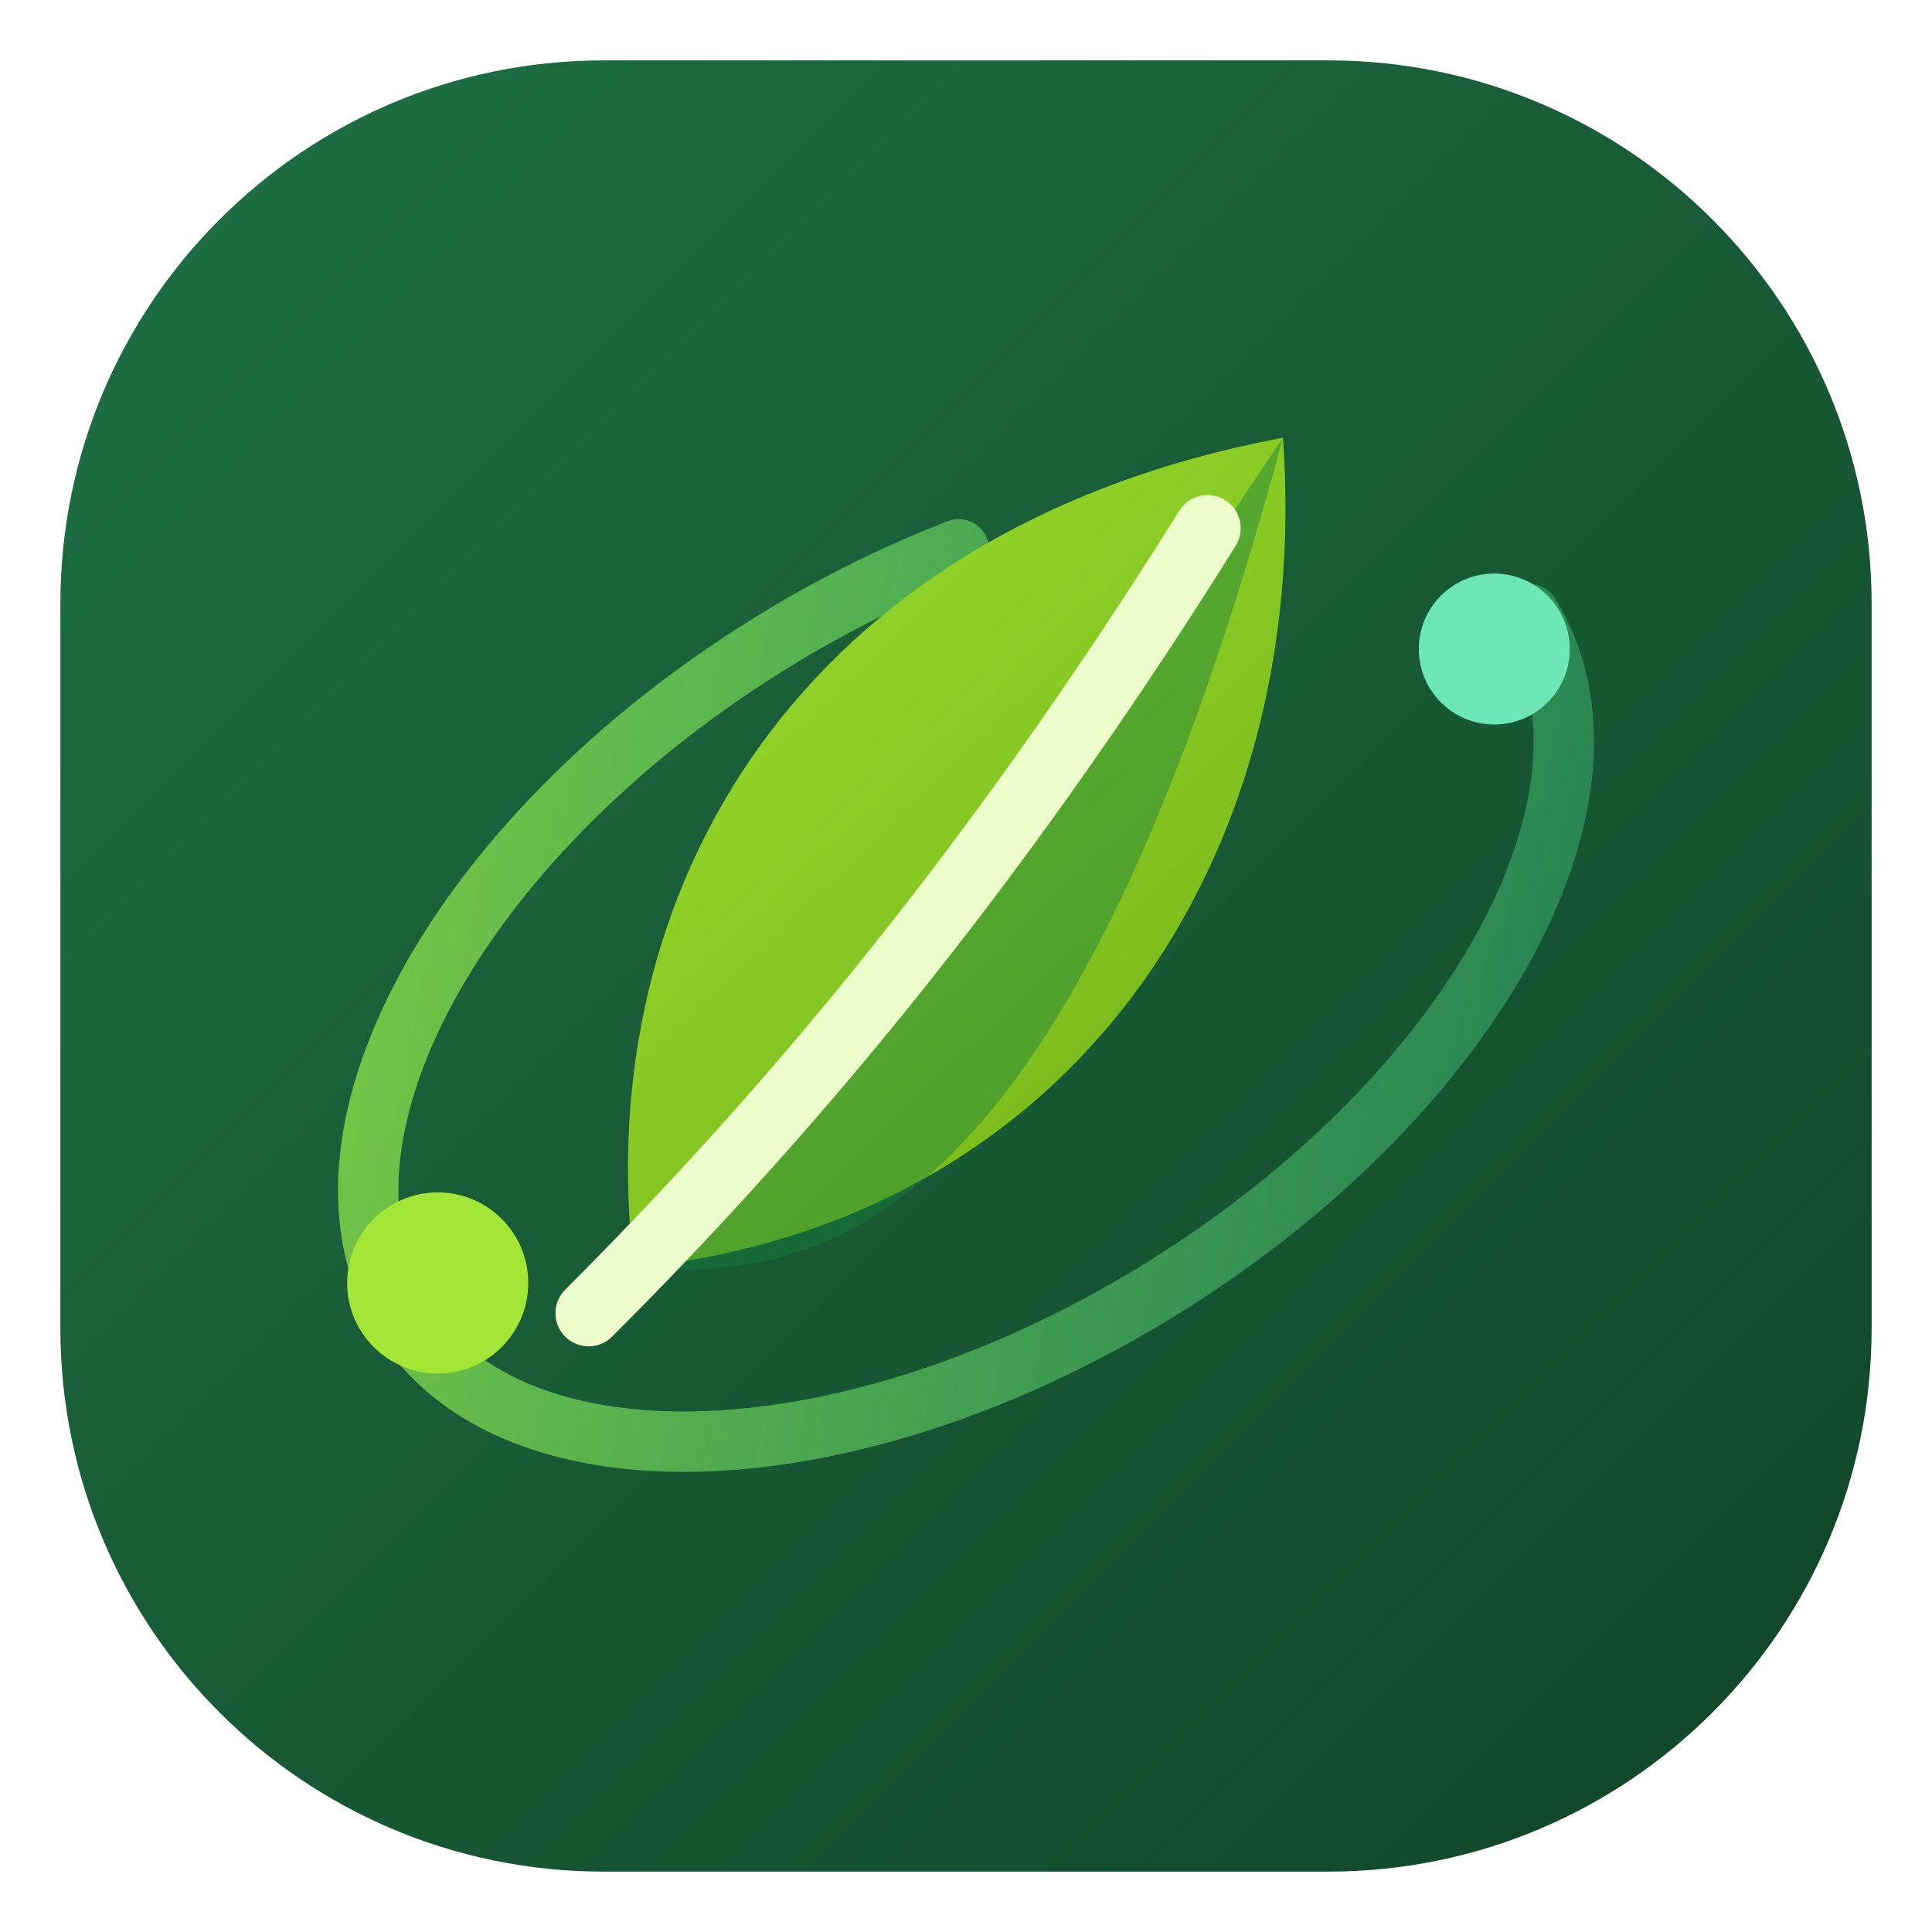
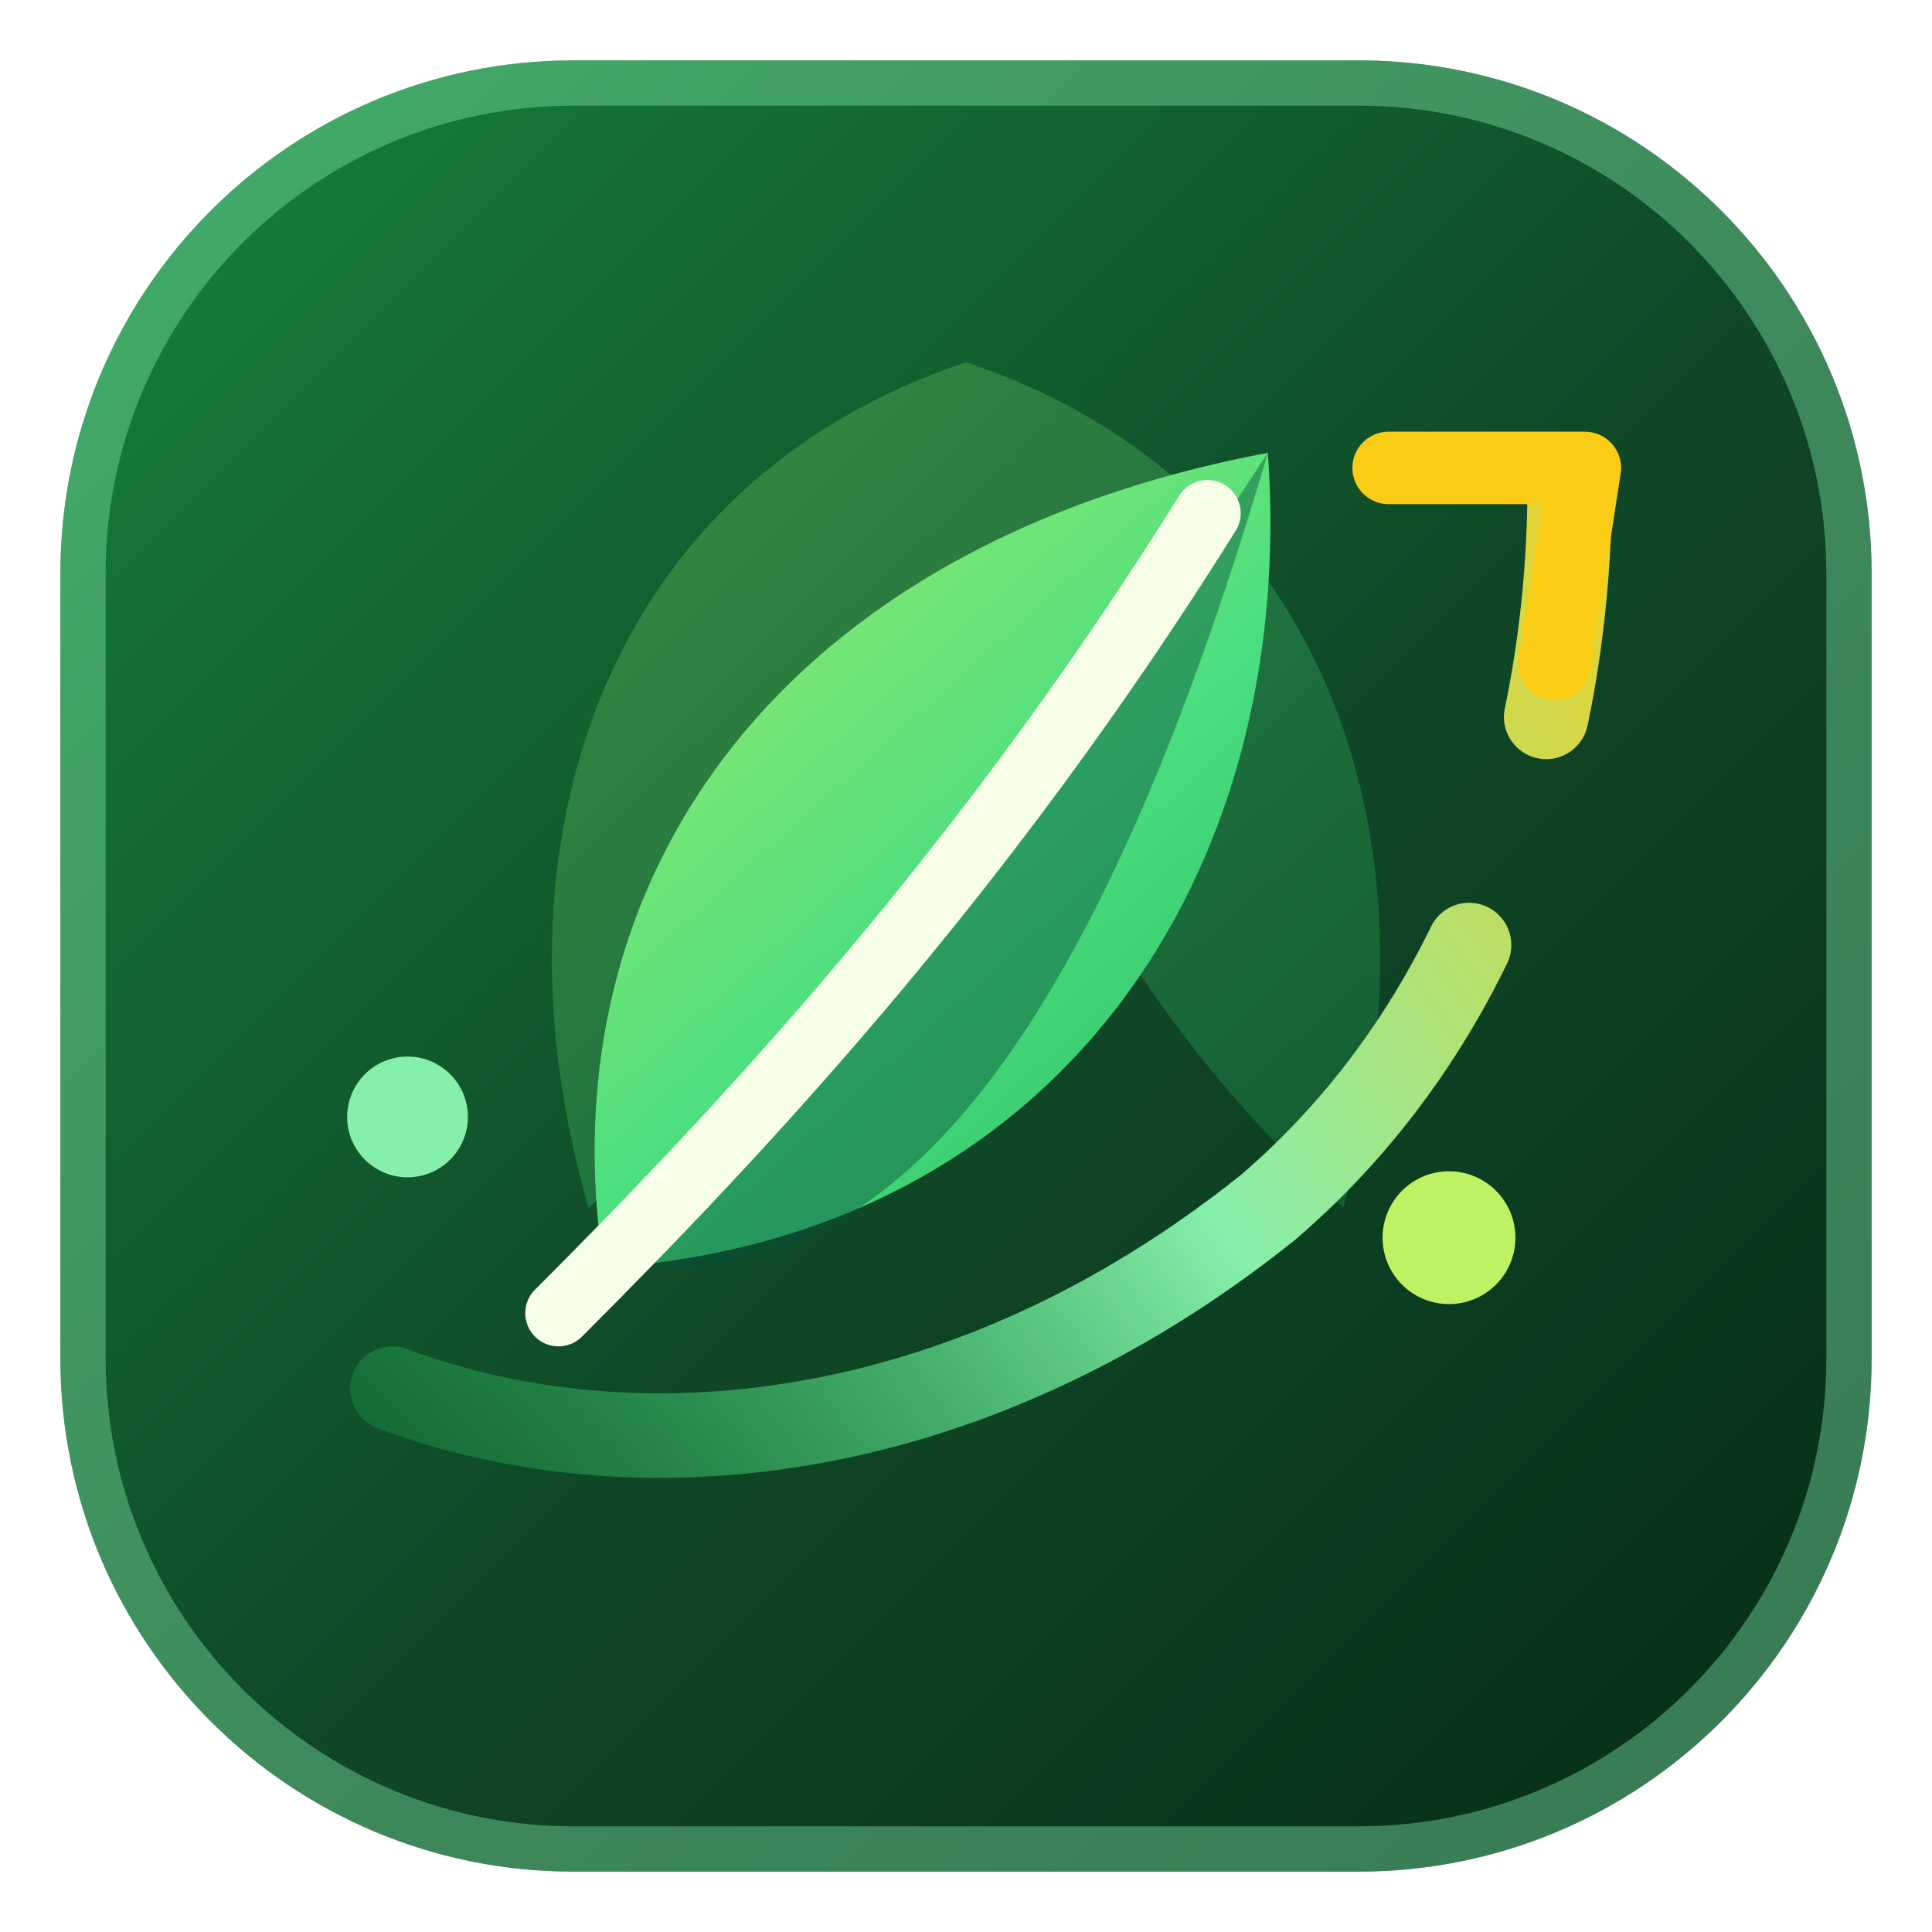
<svg xmlns="http://www.w3.org/2000/svg" viewBox="0 0 64 64" width="64" height="64" fill="none">
  <defs>
-     <linearGradient id="shieldGrad" x1="4" y1="4" x2="60" y2="60" gradientUnits="userSpaceOnUse">
-       <stop offset="0%" stop-color="#1E6F43" />
-       <stop offset="100%" stop-color="#114629" />
+     <linearGradient id="rgaMarkShield" x1="4" y1="4" x2="60" y2="60" gradientUnits="userSpaceOnUse">
+       <stop offset="0%" stop-color="#15803D" />
+       <stop offset="55%" stop-color="#0F4726" />
+       <stop offset="100%" stop-color="#062E18" />
    </linearGradient>
-     <linearGradient id="leafGrad" x1="16" y1="12" x2="50" y2="48" gradientUnits="userSpaceOnUse">
-       <stop offset="0%" stop-color="#A3E635" />
-       <stop offset="100%" stop-color="#65A30D" />
+     <linearGradient id="rgaMarkLeaf" x1="14" y1="12" x2="48" y2="50" gradientUnits="userSpaceOnUse">
+       <stop offset="0%" stop-color="#BEF264" />
+       <stop offset="50%" stop-color="#4ADE80" />
+       <stop offset="100%" stop-color="#16A34A" />
    </linearGradient>
-     <linearGradient id="orbitGrad" x1="8" y1="10" x2="56" y2="54" gradientUnits="userSpaceOnUse">
-       <stop offset="0%" stop-color="#A3E635" stop-opacity="0.9" />
-       <stop offset="100%" stop-color="#34D399" stop-opacity="0.25" />
+     <linearGradient id="rgaMarkArc" x1="10" y1="46" x2="56" y2="14" gradientUnits="userSpaceOnUse">
+       <stop offset="0%" stop-color="#22C55E" stop-opacity="0.2" />
+       <stop offset="50%" stop-color="#86EFAC" />
+       <stop offset="100%" stop-color="#FACC15" />
    </linearGradient>
  </defs>
-   <rect x="2" y="2" width="60" height="60" rx="18" fill="url(#shieldGrad)" />
-   <ellipse cx="32" cy="32" rx="22" ry="12.5" transform="rotate(-32 32 32)" stroke="url(#orbitGrad)" stroke-width="2" stroke-linecap="round" stroke-dasharray="90 24" />
-   <circle cx="14.5" cy="42.5" r="3" fill="#A3E635" />
-   <circle cx="49.5" cy="21.5" r="2.5" fill="#6EE7B7" />
-   <path d="M21 42C19.5 29.5 26.5 17.5 42.5 14.5C43.5 28.5 35.5 40.5 21 42Z" fill="url(#leafGrad)" />
-   <path d="M21 42C28.5 34.5 34.5 26.5 42.5 14.5C35.5 40.5 27.5 42.5 21 42Z" fill="#15803D" fill-opacity="0.45" />
-   <path d="M19.5 43.5C25.5 37.5 32.5 29.5 40 17.5" stroke="#ECFCCB" stroke-width="2.2" stroke-linecap="round" />
+   <rect x="2" y="2" width="60" height="60" rx="17" fill="url(#rgaMarkShield)" />
+   <rect x="2.75" y="2.75" width="58.5" height="58.5" rx="16.25" stroke="#86EFAC" stroke-opacity="0.4" stroke-width="1.5" />
+   <path d="M32 12C20 16 16 28 19.5 40C23.5 36.5 29 30 32 20C35 30 40.5 36.5 44.5 40C48 28 44 16 32 12Z" fill="url(#rgaMarkLeaf)" fill-opacity="0.25" />
+   <path d="M20 42C18 29 26 18 42 15C43 29 35 41 20 42Z" fill="url(#rgaMarkLeaf)" />
+   <path d="M20 42C28.5 34 34.5 26.5 42 15C34.5 40.5 26.5 42.5 20 42Z" fill="#064E3B" fill-opacity="0.45" />
+   <path d="M18.5 43.5C24.5 37.5 32.5 29 40 17" stroke="#F7FEE7" stroke-width="2.2" stroke-linecap="round" />
+   <path d="M13 46C21 49 32 48 42 40C49 34 52 25 52 16" stroke="url(#rgaMarkArc)" stroke-width="2.8" stroke-linecap="round" stroke-dasharray="42 8" />
+   <path d="M46 15.5L52.5 15.5L51.5 22" stroke="#FACC15" stroke-width="2.4" stroke-linecap="round" stroke-linejoin="round" />
+   <circle cx="48" cy="41" r="2.2" fill="#BEF264" />
+   <circle cx="13.5" cy="37" r="2" fill="#86EFAC" />
</svg>
